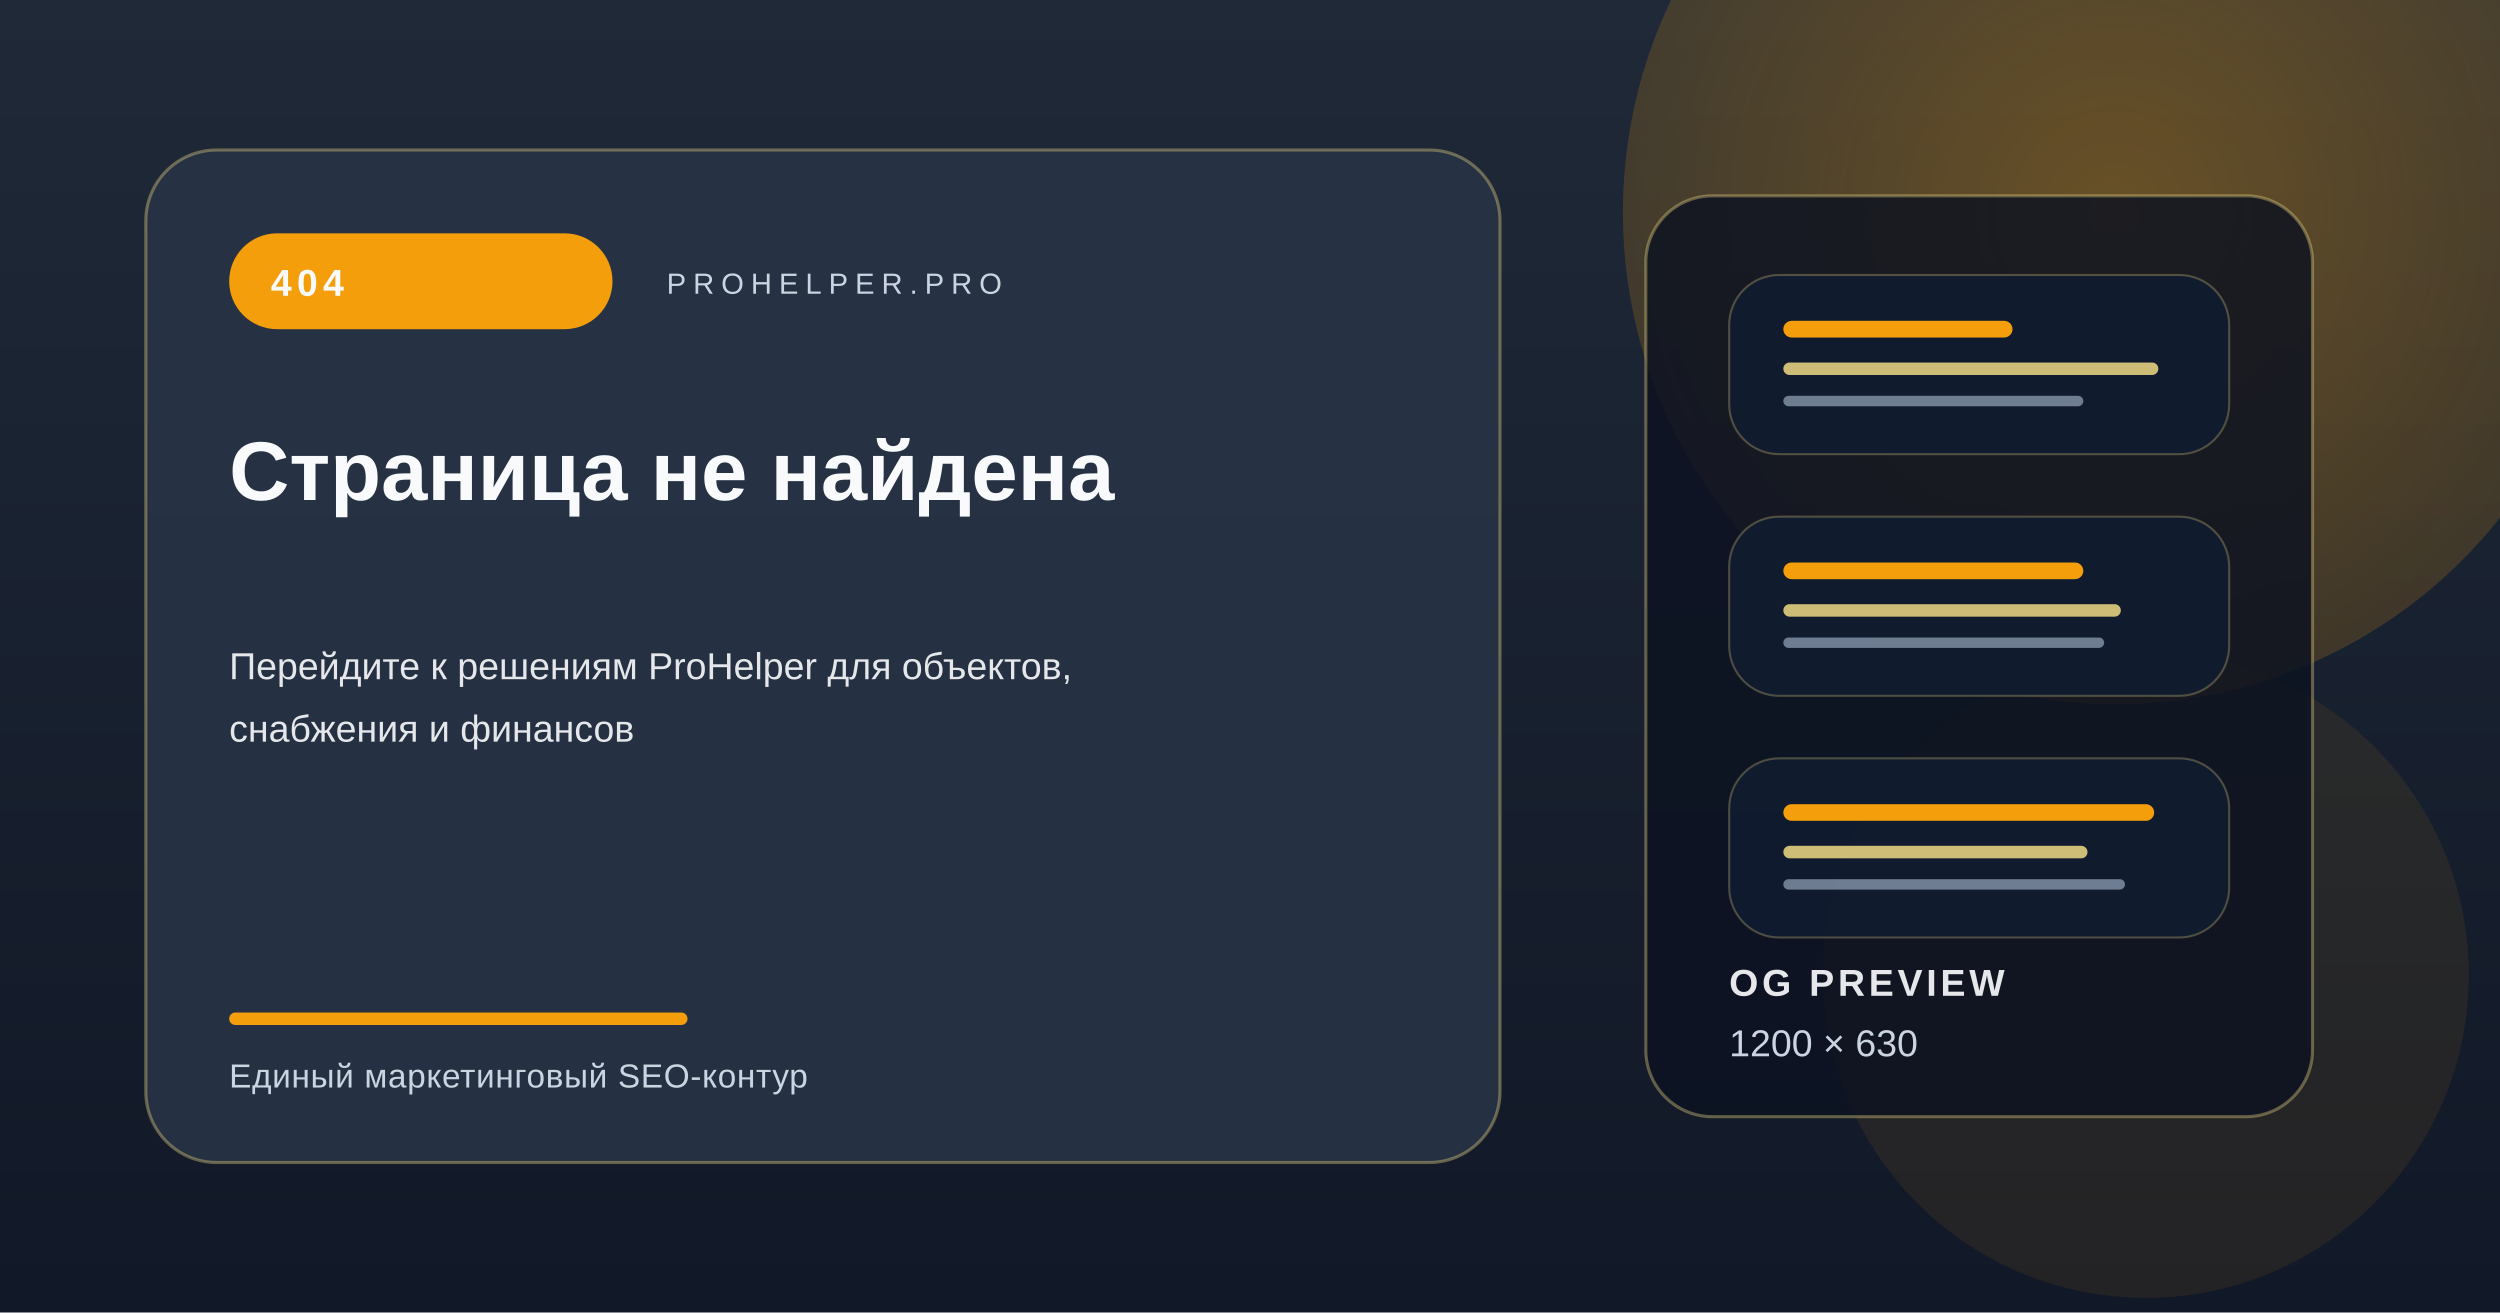
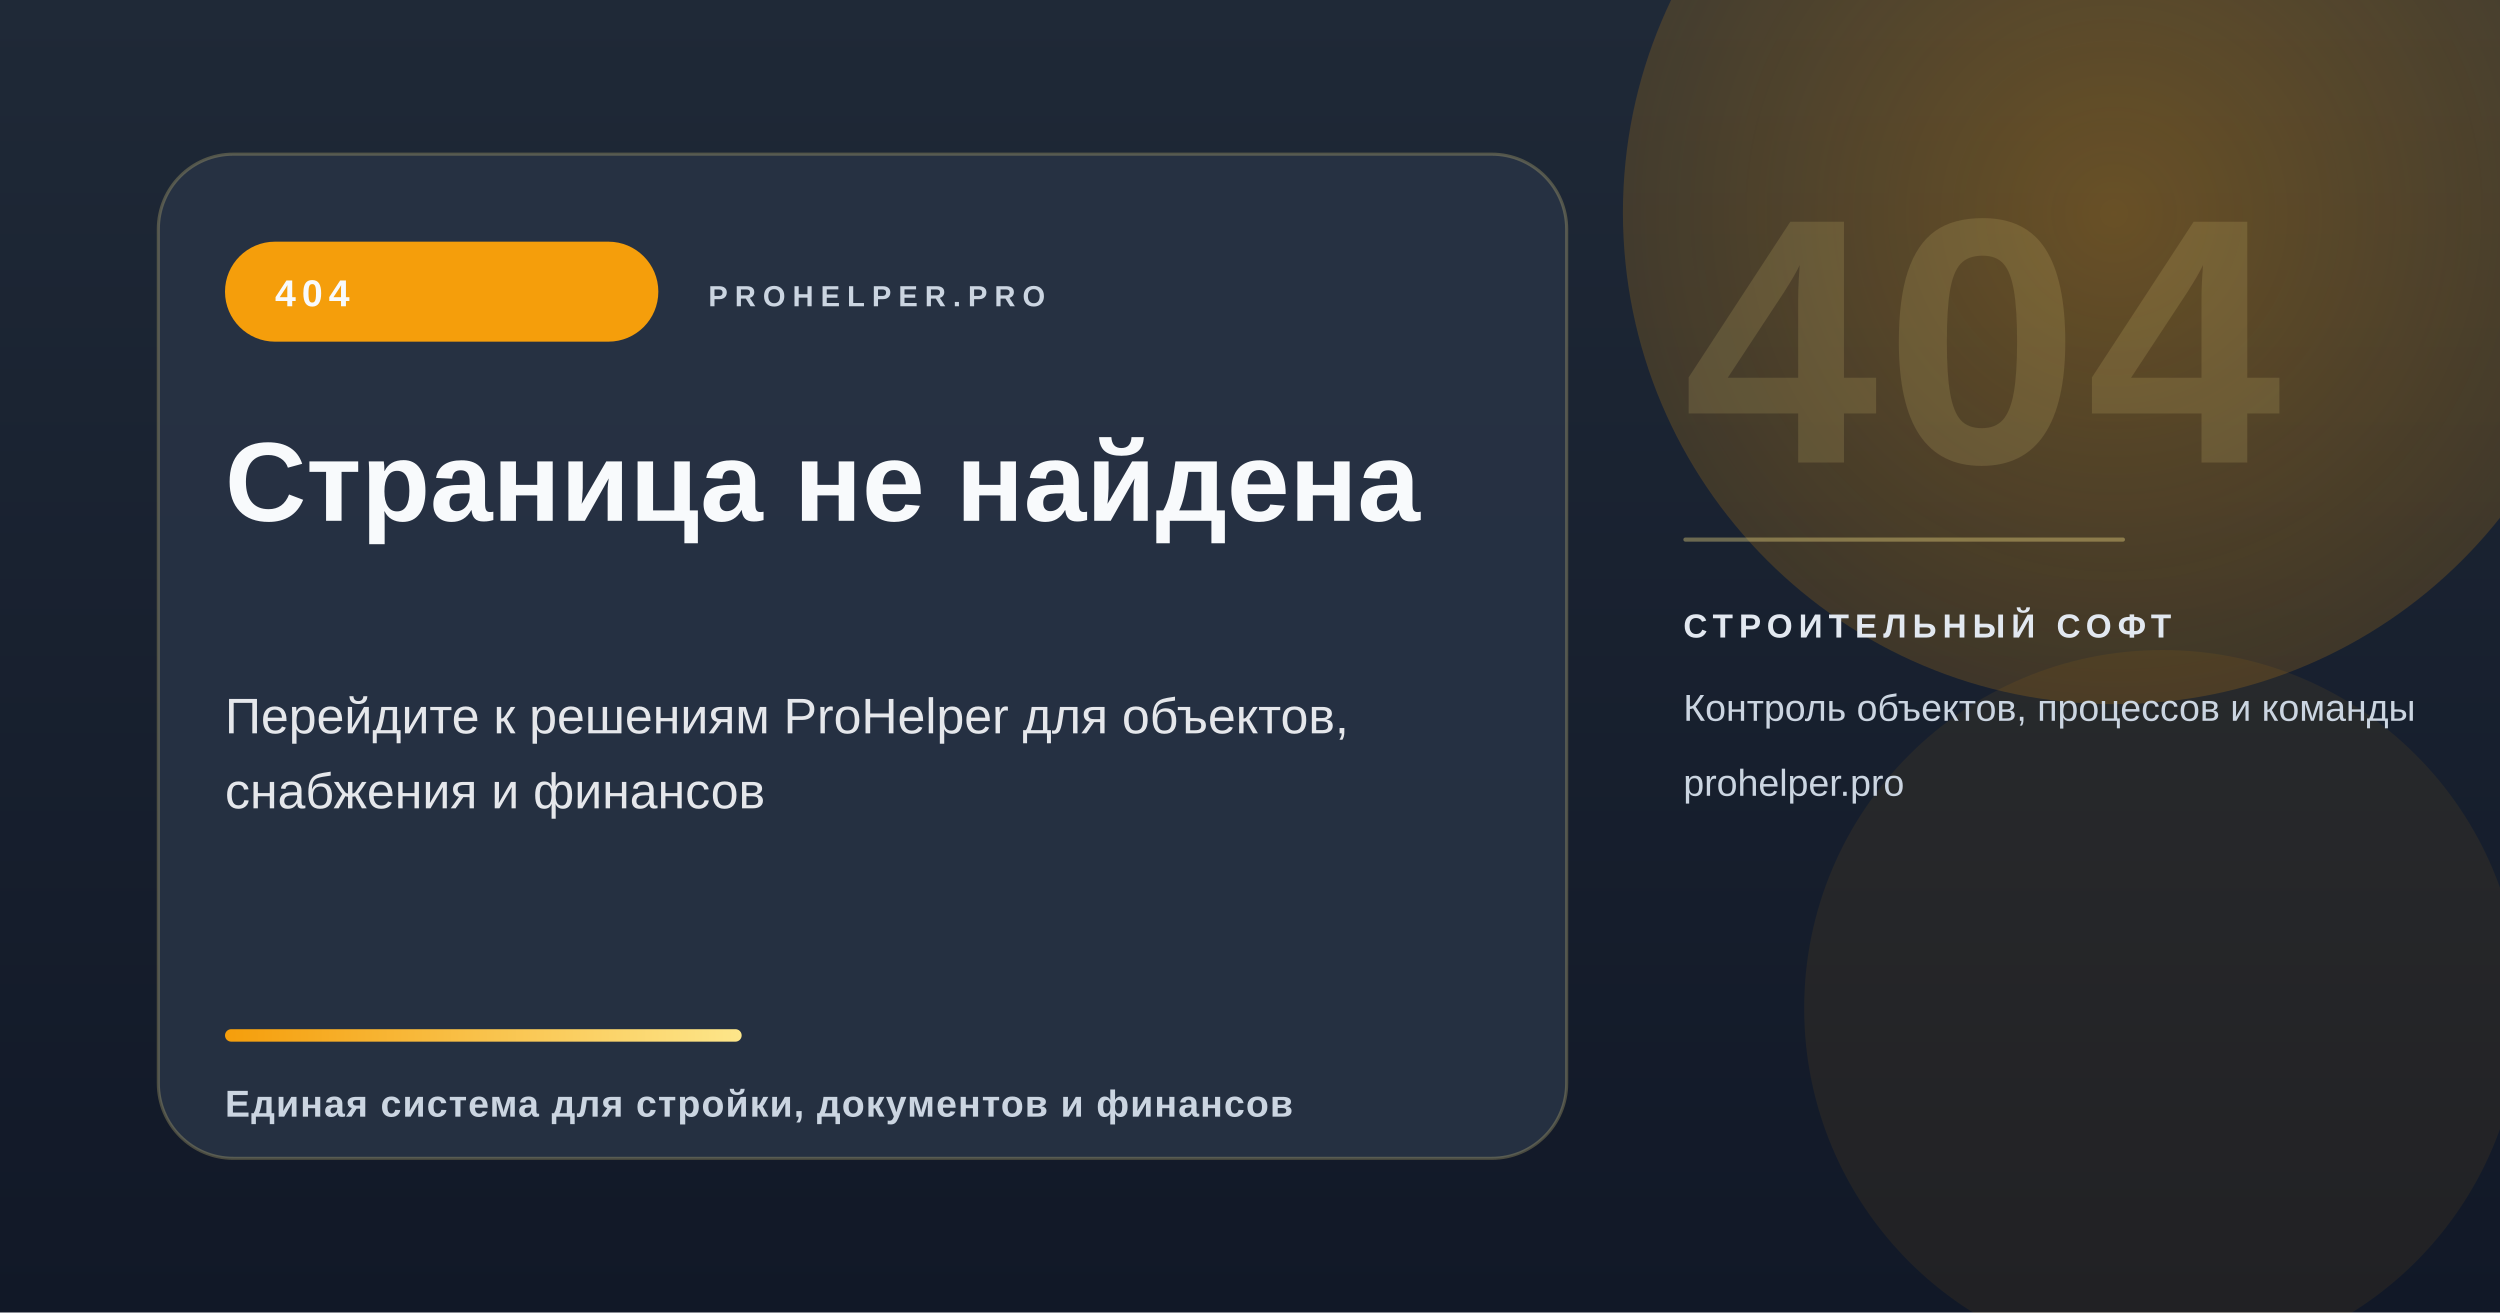
<svg xmlns="http://www.w3.org/2000/svg" width="1200" height="630" viewBox="0 0 1200 630" fill="none">
  <defs>
    <linearGradient id="bg-404" x1="600" y1="0" x2="600" y2="630" gradientUnits="userSpaceOnUse">
      <stop stop-color="#1F2937" />
      <stop offset="1" stop-color="#111827" />
    </linearGradient>
    <radialGradient id="glow-404" cx="0" cy="0" r="1" gradientUnits="userSpaceOnUse" gradientTransform="translate(1015 102) rotate(123.5) scale(472 472)">
      <stop stop-color="#F59E0B" stop-opacity="0.35" />
      <stop offset="1" stop-color="#F59E0B" stop-opacity="0" />
    </radialGradient>
+     <linearGradient id="line-404" x1="0" y1="0" x2="1" y2="0">
+       <stop stop-color="#F59E0B" />
+       <stop offset="1" stop-color="#FDE68A" />
+     </linearGradient>
    <style>
-       .brand { font: 600 18px 'Segoe UI', 'Arial', sans-serif; letter-spacing: 0.14em; }
-       .brand-secondary { font: 500 14px 'Segoe UI', 'Arial', sans-serif; letter-spacing: 0.24em; fill: #CBD5E1; }
-       .title { font: 700 40px 'Segoe UI', 'Arial', sans-serif; fill: #F8FAFC; }
-       .subtitle { font: 500 18px 'Segoe UI', 'Arial', sans-serif; fill: #E5E7EB; }
-       .meta { font: 500 16px 'Segoe UI', 'Arial', sans-serif; fill: #CBD5E1; letter-spacing: 0.02em; }
-       .preview { font: 600 18px 'Segoe UI', 'Arial', sans-serif; fill: #E5E7EB; letter-spacing: 0.1em; }
-       .preview-meta { font: 500 18px 'Segoe UI', 'Arial', sans-serif; fill: #CBD5E1; }
+       .eyebrow { font: 700 18px 'Segoe UI', 'Arial', sans-serif; letter-spacing: 0.16em; fill: #F8FAFC; }
+       .brand-secondary { font: 600 14px 'Segoe UI', 'Arial', sans-serif; letter-spacing: 0.24em; fill: #CBD5E1; }
+       .title { font: 700 54px 'Segoe UI', 'Arial', sans-serif; fill: #F8FAFC; }
+       .subtitle { font: 500 24px 'Segoe UI', 'Arial', sans-serif; fill: #E5E7EB; }
+       .meta { font: 600 18px 'Segoe UI', 'Arial', sans-serif; fill: #CBD5E1; letter-spacing: 0.03em; }
+       .mark { font-family: 'Segoe UI', 'Arial', sans-serif; font-weight: 800; fill: #FDE68A; opacity: 0.14; }
+       .mark-caption { font: 700 16px 'Segoe UI', 'Arial', sans-serif; fill: #E2E8F0; letter-spacing: 0.18em; }
+       .mark-support { font: 500 18px 'Segoe UI', 'Arial', sans-serif; fill: #CBD5E1; }
    </style>
  </defs>
  <rect width="1200" height="630" fill="url(#bg-404)" />
  <circle cx="1015" cy="102" r="236" fill="url(#glow-404)" />
-   <circle cx="1030" cy="468" r="155" fill="#F59E0B" fill-opacity="0.08" />
-   <rect x="70" y="72" width="650" height="486" rx="34" fill="#273244" fill-opacity="0.94" stroke="#FDE68A" stroke-opacity="0.35" stroke-width="1.5" />
-   <rect x="110" y="112" width="184" height="46" rx="23" fill="#F59E0B" />
-   <text x="130" y="142" class="brand" fill="#F8FAFC">404</text>
-   <text x="320" y="141" class="brand-secondary">PROHELPER.PRO</text>
-   <text x="110" y="240" class="title">Страница не найдена</text>
-   <text x="110" y="326" class="subtitle">Перейдите к решениям ProHelper для объектов,</text>
-   <text x="110" y="356" class="subtitle">снабжения и финансов</text>
-   <rect x="110" y="486" width="220" height="6" rx="3" fill="#F59E0B" />
-   <text x="110" y="522" class="meta">Единый маркетинговый SEO-контур</text>
-   <rect x="790" y="94" width="320" height="442" rx="32" fill="#0B1220" fill-opacity="0.82" stroke="#FDE68A" stroke-opacity="0.35" stroke-width="1.5" />
-   <g>
-     <rect x="830" y="132" width="240" height="86" rx="24" fill="#111C2F" fill-opacity="0.92" stroke="#FDE68A" stroke-opacity="0.26" />
-     <rect x="856" y="154" width="110" height="8" rx="4" fill="#F59E0B" />
-     <rect x="856" y="174" width="180" height="6" rx="3" fill="#FDE68A" fill-opacity="0.8" />
-     <rect x="856" y="190" width="144" height="5" rx="2.5" fill="#94A3B8" fill-opacity="0.72" />
-   </g>
-   <g>
-     <rect x="830" y="248" width="240" height="86" rx="24" fill="#111C2F" fill-opacity="0.92" stroke="#FDE68A" stroke-opacity="0.26" />
-     <rect x="856" y="270" width="144" height="8" rx="4" fill="#F59E0B" />
-     <rect x="856" y="290" width="162" height="6" rx="3" fill="#FDE68A" fill-opacity="0.8" />
-     <rect x="856" y="306" width="154" height="5" rx="2.5" fill="#94A3B8" fill-opacity="0.72" />
-   </g>
-   <g>
-     <rect x="830" y="364" width="240" height="86" rx="24" fill="#111C2F" fill-opacity="0.92" stroke="#FDE68A" stroke-opacity="0.26" />
-     <rect x="856" y="386" width="178" height="8" rx="4" fill="#F59E0B" />
-     <rect x="856" y="406" width="146" height="6" rx="3" fill="#FDE68A" fill-opacity="0.8" />
-     <rect x="856" y="422" width="164" height="5" rx="2.5" fill="#94A3B8" fill-opacity="0.72" />
-   </g>
-   <text x="830" y="478" class="preview">OG PREVIEW</text>
-   <text x="830" y="507" class="preview-meta">1200 × 630</text>
+   <circle cx="1038" cy="484" r="172" fill="#F59E0B" fill-opacity="0.07" />
+   <rect x="76" y="74" width="676" height="482" rx="36" fill="#273244" fill-opacity="0.9" stroke="#FDE68A" stroke-opacity="0.24" stroke-width="1.5" />
+   <rect x="108" y="116" width="208" height="48" rx="24" fill="#F59E0B" />
+   <text x="132" y="147" class="eyebrow">404</text>
+   <text x="340" y="147" class="brand-secondary">PROHELPER.PRO</text>
+   <text x="108" y="250" class="title">Страница не найдена</text>
+   <text x="108" y="352" class="subtitle">Перейдите к решениям ProHelper для объектов,</text>
+   <text x="108" y="388" class="subtitle">снабжения и финансов</text>
+   <rect x="108" y="494" width="248" height="6" rx="3" fill="url(#line-404)" />
+   <text x="108" y="536" class="meta">Единая система для стройки, документов и финансов</text>
+   <text x="808" y="222" class="mark" font-size="168" letter-spacing="0.02em">404</text>
+   <rect x="808" y="258" width="212" height="2" rx="1" fill="#FDE68A" fill-opacity="0.36" />
+   <text x="808" y="306" class="mark-caption">СТРОИТЕЛЬНЫЙ СОФТ</text>
+   <text x="808" y="346" class="mark-support">Контроль объектов, процессов и команды</text>
+   <text x="808" y="382" class="mark-support">prohelper.pro</text>
</svg>
